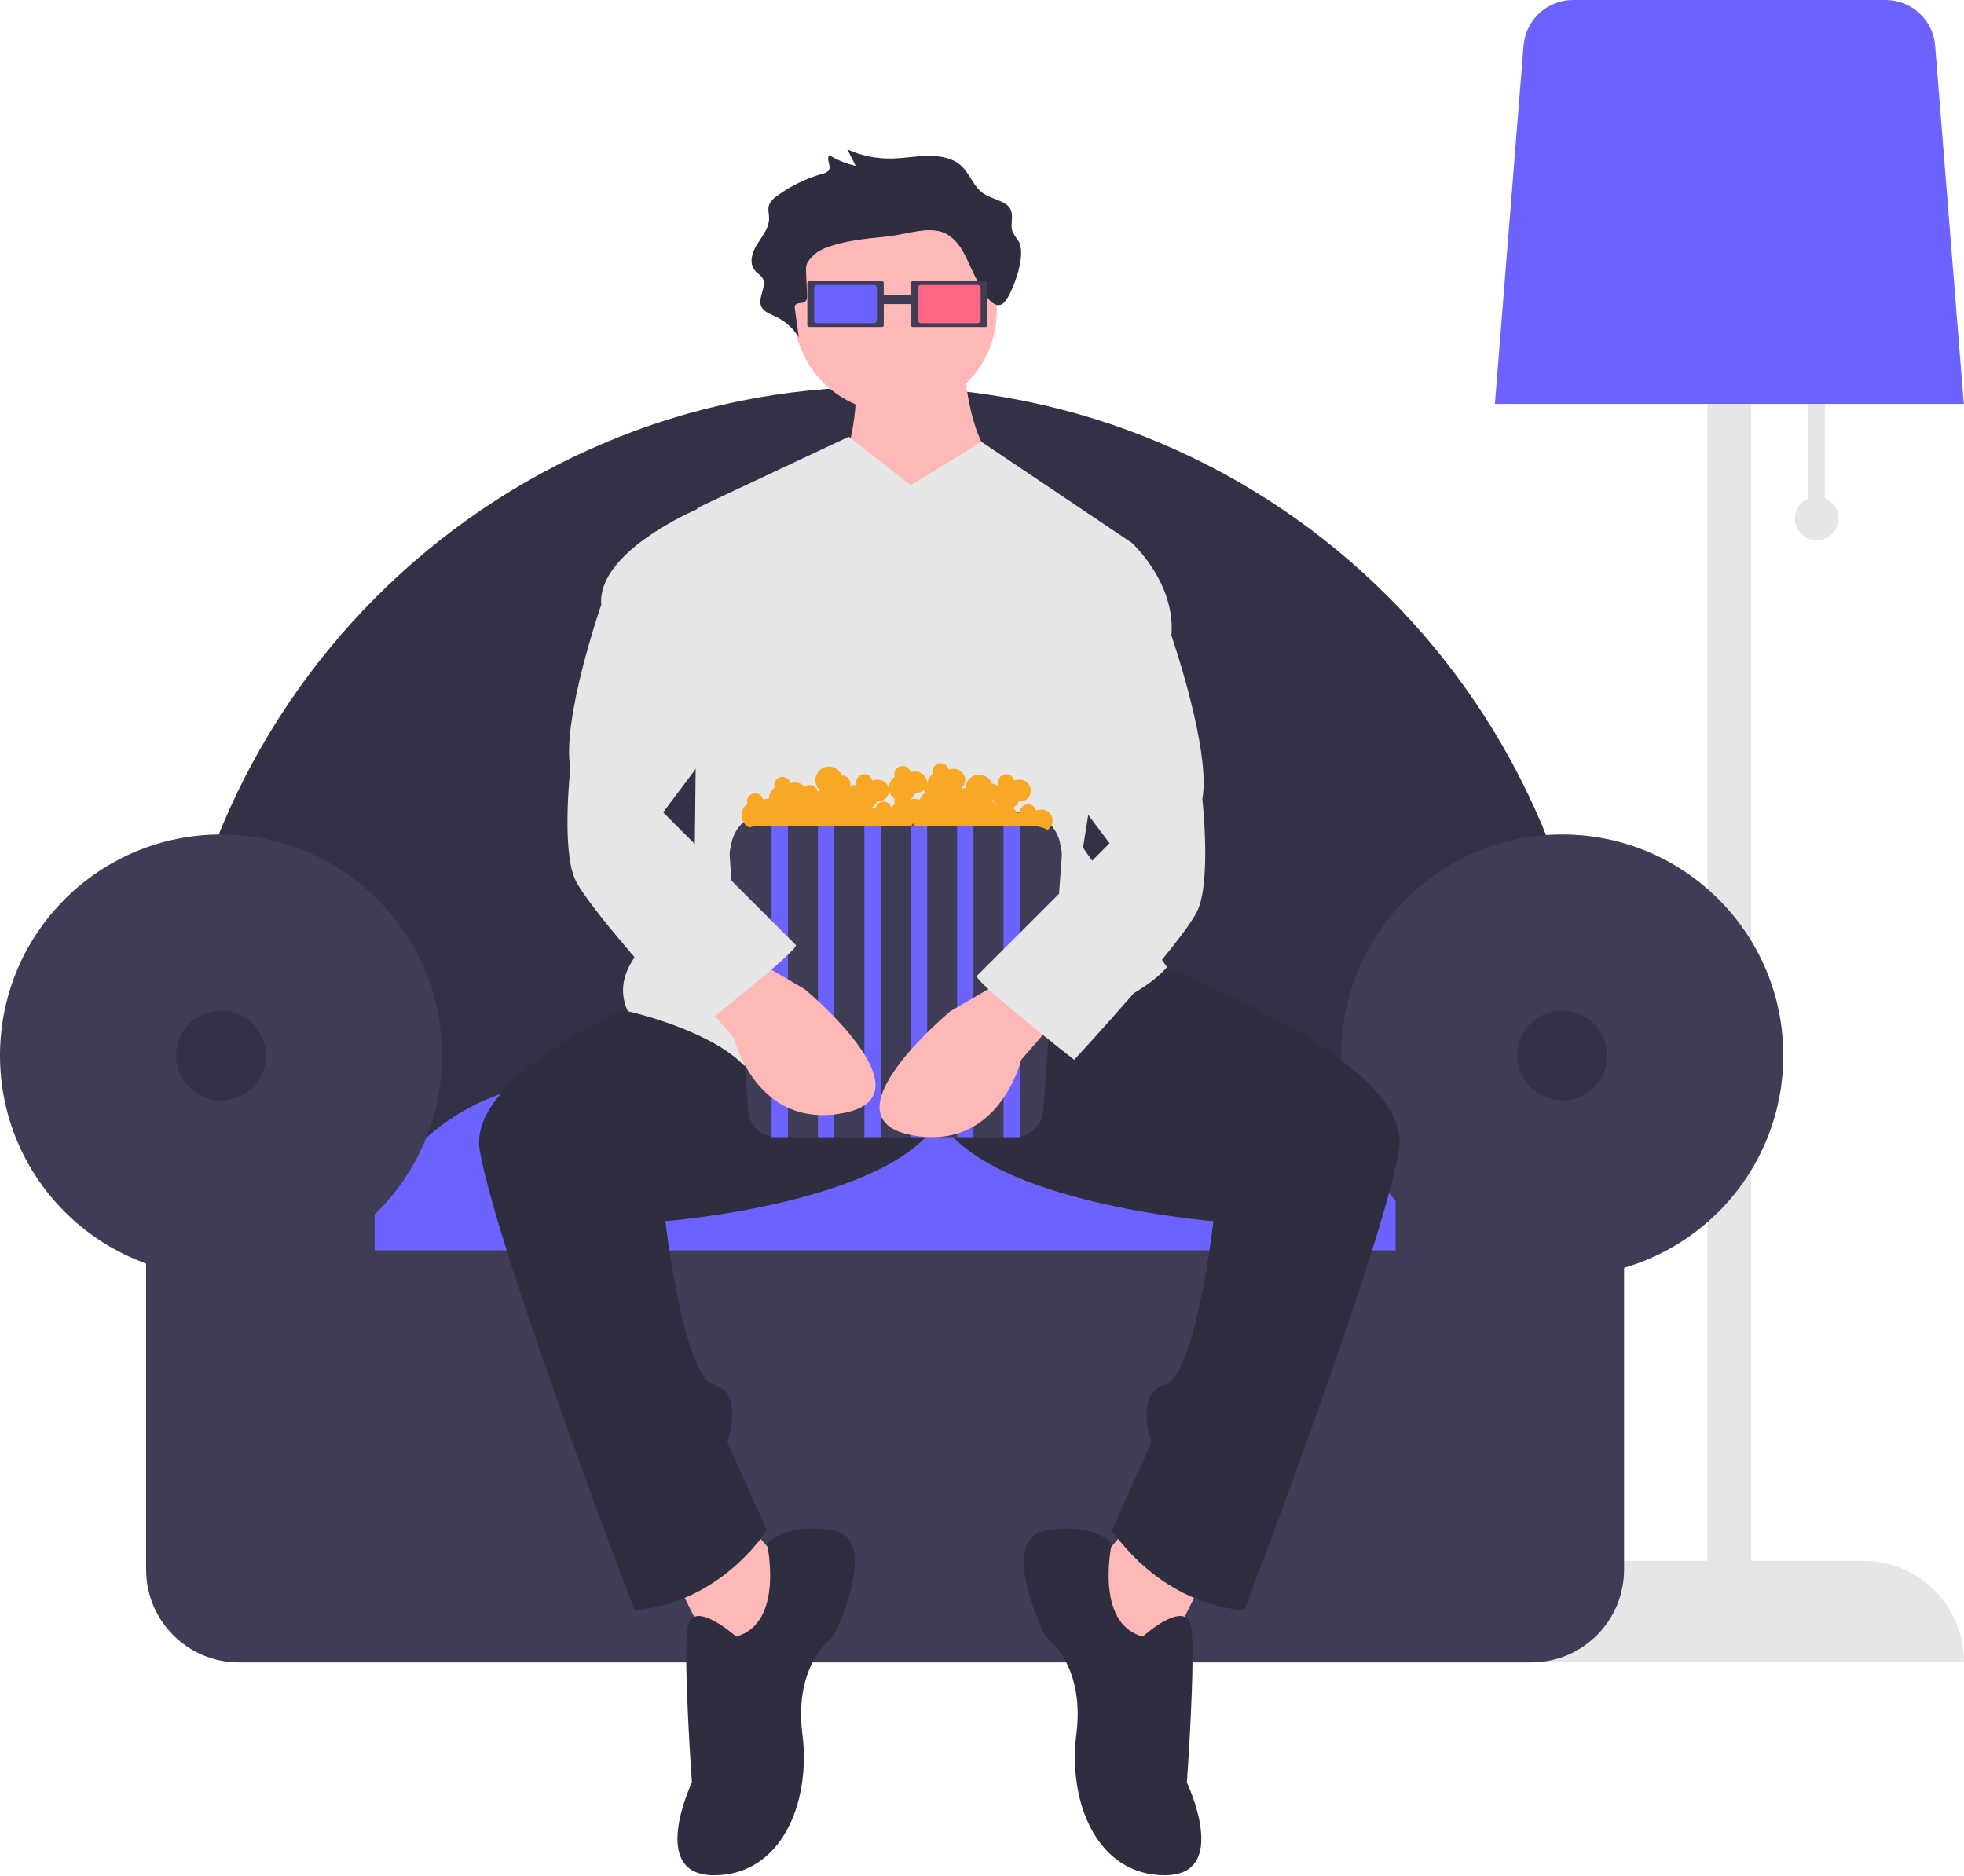
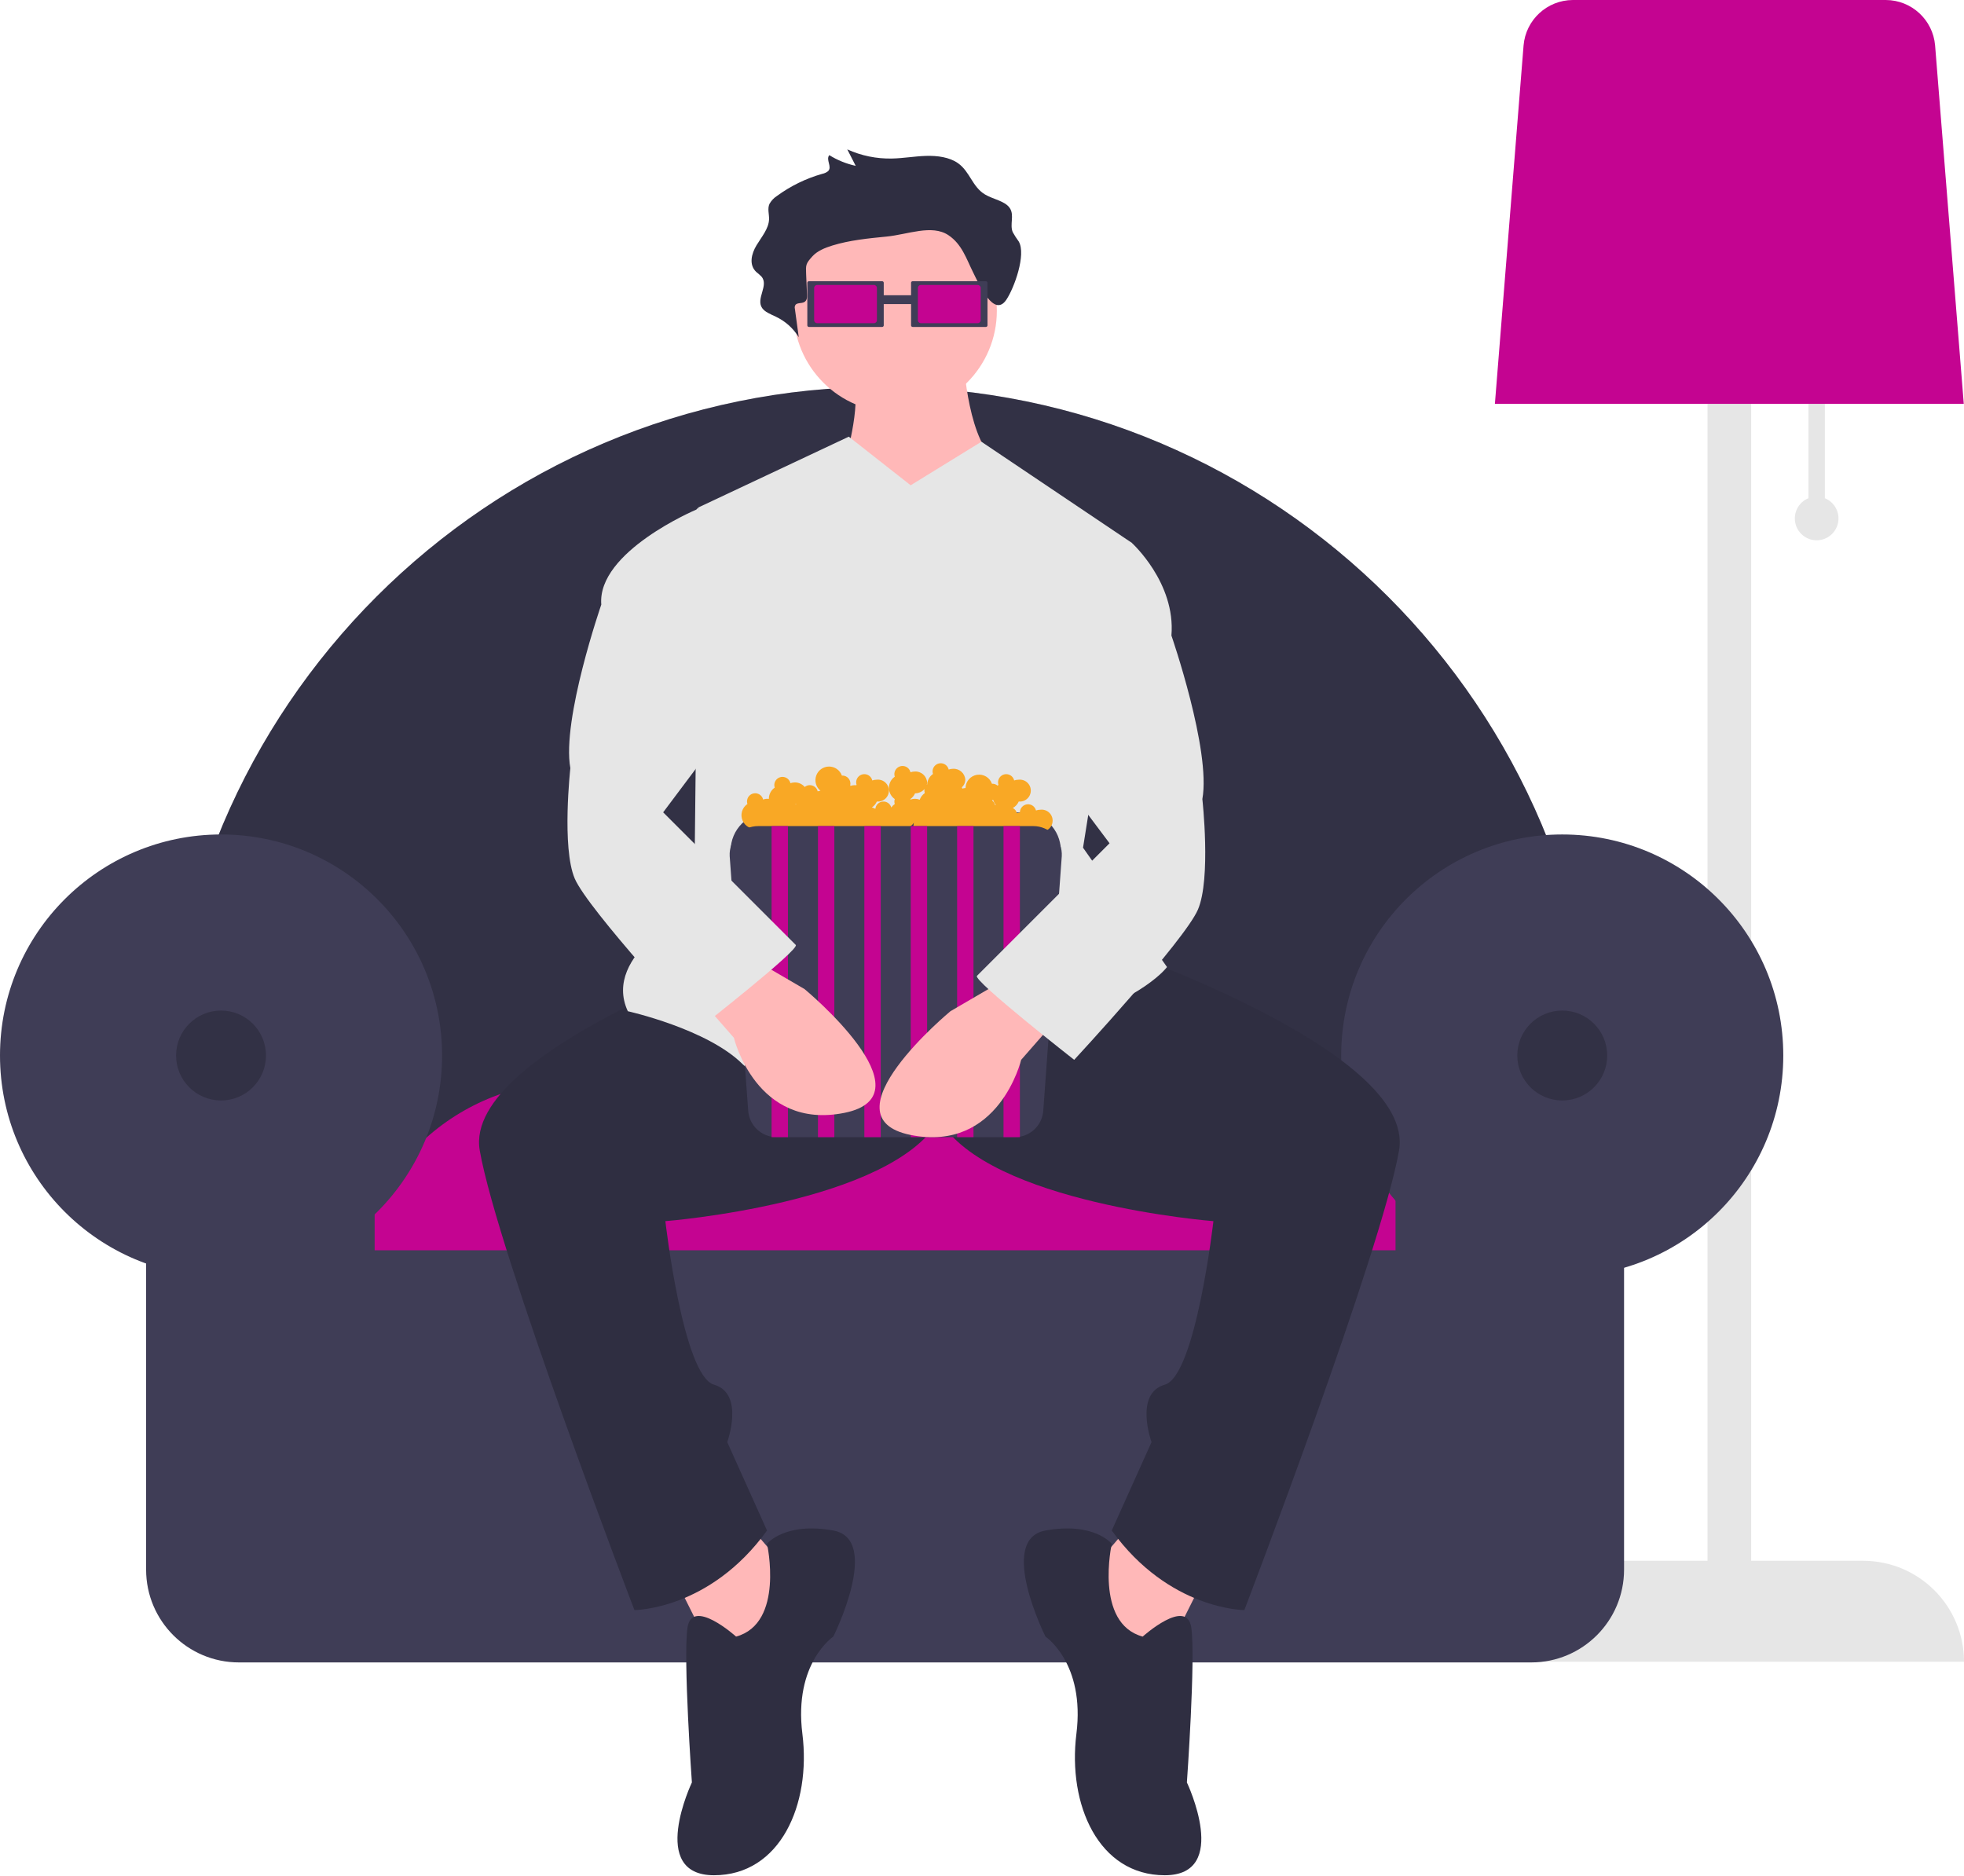
<svg xmlns="http://www.w3.org/2000/svg" data-name="Layer 1" width="719.769" height="687.25" viewBox="0 0 719.769 687.25">
  <path d="M908.885,288.962V250.375h-6v38.587a8,8,0,1,0,6,0Z" transform="translate(-240.1153 -106.375)" fill="#e6e6e6" />
  <path d="M922.885,678.375h-41v-498h-16v498H824.885a37,37,0,0,0-37,37v0h172v-0A37,37,0,0,0,922.885,678.375Z" transform="translate(-240.1153 -106.375)" fill="#e6e6e6" />
-   <path d="M787.968,254.375h171.834L949.294,123.035A18.198,18.198,0,0,0,931.248,106.375H816.521a18.198,18.198,0,0,0-18.046,16.66Z" transform="translate(-240.1153 -106.375)" fill="#6c63ff" />
+   <path d="M787.968,254.375h171.834L949.294,123.035A18.198,18.198,0,0,0,931.248,106.375H816.521a18.198,18.198,0,0,0-18.046,16.66Z" transform="translate(-240.1153 -106.375)" fill="#c40491" />
  <path d="M301.213,563.911H825.692V510.364c0-144.599-117.641-262.239-262.239-262.239S301.213,365.766,301.213,510.364Z" transform="translate(-240.1153 -106.375)" fill="#3f3d56" />
  <path d="M301.213,563.911H825.692V510.364c0-144.599-117.641-262.239-262.239-262.239S301.213,365.766,301.213,510.364Z" transform="translate(-240.1153 -106.375)" opacity="0.2" />
-   <path d="M369.188,582.446H772.82A81.097,81.097,0,0,0,691.826,502.813H450.181A81.097,81.097,0,0,0,369.188,582.446Z" transform="translate(-240.1153 -106.375)" fill="#6c63ff" />
+   <path d="M369.188,582.446H772.82A81.097,81.097,0,0,0,691.826,502.813H450.181A81.097,81.097,0,0,0,369.188,582.446Z" transform="translate(-240.1153 -106.375)" fill="#c40491" />
  <circle cx="81.006" cy="386.827" r="81.006" fill="#3f3d56" />
  <circle cx="572.533" cy="386.827" r="81.006" fill="#3f3d56" />
  <path d="M751.551,534.392V564.597H377.413V534.392H293.662V681.614a34.011,34.011,0,0,0,34.011,34.011H801.291a34.011,34.011,0,0,0,34.011-34.011V534.392Z" transform="translate(-240.1153 -106.375)" fill="#3f3d56" />
  <circle cx="81.006" cy="386.827" r="16.476" opacity="0.2" />
  <circle cx="572.533" cy="386.827" r="16.476" opacity="0.2" />
  <path d="M593.293,238.871s1.62,30.775,12.958,37.254,0,50.211,0,50.211L552.8,327.956l-3.239-51.831s6.479-21.056,3.239-30.775S593.293,238.871,593.293,238.871Z" transform="translate(-240.1153 -106.375)" fill="#ffb8b8" />
  <polygon points="413.107 560.102 393.671 582.778 424.446 611.933 440.643 579.539 413.107 560.102" fill="#ffb8b8" />
  <polygon points="275.431 560.102 294.868 582.778 264.093 611.933 247.896 579.539 275.431 560.102" fill="#ffb8b8" />
  <path d="M642.695,451.864s116.62,38.873,110.141,76.127-56.69,168.451-56.69,168.451-27.535,0-48.592-29.155l14.577-32.394s-6.479-17.817,4.859-21.056,17.817-59.93,17.817-59.93-82.606-6.479-100.423-37.254l-32.394-77.746Z" transform="translate(-240.1153 -106.375)" fill="#2f2e41" />
  <path d="M526.075,451.864S409.455,490.738,415.934,527.991s56.69,168.451,56.69,168.451,27.535,0,48.592-29.155l-14.577-32.394s6.479-17.817-4.859-21.056-17.817-59.93-17.817-59.93,82.606-6.479,100.423-37.254l32.394-77.746Z" transform="translate(-240.1153 -106.375)" fill="#2f2e41" />
  <path d="M658.892,706.16s16.197-14.577,17.817-3.239-1.62,56.69-1.62,56.69,16.197,34.014-8.099,34.014-35.634-25.915-32.394-51.831-11.338-35.634-11.338-35.634-17.817-35.634,0-38.873,24.296,4.859,24.296,4.859S641.075,701.301,658.892,706.16Z" transform="translate(-240.1153 -106.375)" fill="#2f2e41" />
  <path d="M509.878,706.16s-16.197-14.577-17.817-3.239,1.62,56.69,1.62,56.69S477.483,793.625,501.779,793.625s35.634-25.915,32.394-51.831,11.338-35.634,11.338-35.634,17.817-35.634,0-38.873-24.296,4.859-24.296,4.859S527.695,701.301,509.878,706.16Z" transform="translate(-240.1153 -106.375)" fill="#2f2e41" />
  <circle cx="328.072" cy="113.87" r="37.254" fill="#ffb8b8" />
  <path d="M573.857,284.224l-22.676-17.817-55.07,25.915-1.62,147.394s-34.014,16.197-24.296,37.254c0,0,29.155,6.479,42.113,19.437s85.845-4.859,116.62-14.577,38.873-21.056,38.873-21.056l-30.775-43.732,17.817-111.761L599.778,268.259Z" transform="translate(-240.1153 -106.375)" fill="#e6e6e6" />
  <path d="M613.478,194.889a32.723,32.723,0,0,1-2.221-3.447c-1.155-2.813.669-6.129-1.035-8.756-1.74-2.682-6.159-3.247-9.165-5.069-4.631-2.807-5.473-8.314-9.811-11.407-3.126-2.228-7.584-2.829-11.762-2.702s-8.299.882-12.478.965a37.622,37.622,0,0,1-16.377-3.349l3.083,6.031a30.776,30.776,0,0,1-9.678-3.923c-1.364,1.691,1.131,4.259-.416,5.845a4.963,4.963,0,0,1-2.184,1.013,52.246,52.246,0,0,0-16.538,8.068,8.31,8.31,0,0,0-2.783,2.938c-.804,1.781-.091,3.748-.152,5.641-.111,3.441-2.737,6.441-4.601,9.541s-2.87,7.118-.106,9.749a25.135,25.135,0,0,1,1.932,1.703c2.77,3.267-2.133,8.052.23,11.519,1.026,1.505,3.129,2.267,4.957,3.156a19.807,19.807,0,0,1,8.474,7.553L531.426,219.531a1.72,1.72,0,0,1,.283-1.519c.688-.701,2.129-.422,3.079-.886,1.045-.511,1.124-1.683,1.082-2.665l-.32-7.571c-.144-3.405-.184-3.857,2.324-6.605,1.752-1.92,4.507-3.078,7.275-3.93,6.325-1.947,13.128-2.62,19.853-3.278,7.809-.764,16.602-4.553,22.667-.53,4.964,3.293,6.615,8.706,9.007,13.507,2.15,4.315,7.668,17.02,12.262,10.143C611.823,211.876,616.235,199.698,613.478,194.889Z" transform="translate(-240.1153 -106.375)" fill="#2f2e41" />
  <path d="M574.583,209.438a.58.58,0,0,0-.579.579v15.597a.58.58,0,0,0,.579.579h26.85a.58.58,0,0,0,.579-.579V210.017a.58.58,0,0,0-.579-.579Z" transform="translate(-240.1153 -106.375)" fill="#3f3d56" />
-   <path d="M577.583,210.813a1.08,1.08,0,0,0-1.079,1.079v11.846a1.08,1.08,0,0,0,1.079,1.079h20.849a1.08,1.08,0,0,0,1.079-1.079V211.892a1.08,1.08,0,0,0-1.079-1.079Z" transform="translate(-240.1153 -106.375)" fill="#ff6584" />
+   <path d="M577.583,210.813a1.08,1.08,0,0,0-1.079,1.079v11.846a1.08,1.08,0,0,0,1.079,1.079h20.849a1.08,1.08,0,0,0,1.079-1.079V211.892a1.08,1.08,0,0,0-1.079-1.079Z" transform="translate(-240.1153 -106.375)" fill="#c40491" />
  <rect x="320.784" y="108.201" width="13.986" height="3.239" fill="#3f3d56" />
  <path d="M536.562,209.438a.58.58,0,0,0-.579.579v15.597a.58.58,0,0,0,.579.579h26.85a.58.58,0,0,0,.579-.579V210.017a.58.58,0,0,0-.579-.579Z" transform="translate(-240.1153 -106.375)" fill="#3f3d56" />
-   <path d="M539.563,210.813a1.08,1.08,0,0,0-1.079,1.079v11.846a1.08,1.08,0,0,0,1.079,1.079H560.411a1.08,1.08,0,0,0,1.079-1.079V211.892a1.08,1.08,0,0,0-1.079-1.079Z" transform="translate(-240.1153 -106.375)" fill="#6c63ff" />
+   <path d="M539.563,210.813a1.08,1.08,0,0,0-1.079,1.079v11.846a1.08,1.08,0,0,0,1.079,1.079H560.411a1.08,1.08,0,0,0,1.079-1.079V211.892a1.08,1.08,0,0,0-1.079-1.079Z" transform="translate(-240.1153 -106.375)" fill="#c40491" />
  <path d="M281.769,297.75h93a14,14,0,0,1,14,14v0a0,0,0,0,1,0,0h-121a0,0,0,0,1,0,0v0A14,14,0,0,1,281.769,297.75Z" fill="#3f3d56" />
  <path d="M621.385,403.125a4.961,4.961,0,0,0-1.599.272,2.995,2.995,0,0,0-5.901.728c0,.015.004.029.004.044a5.142,5.142,0,0,0-1.103.229,3.011,3.011,0,0,0-1.483-1.911,5.017,5.017,0,0,0,2.164-2.369,4.021,4.021,0,1,0-.082-7.993,4.961,4.961,0,0,0-1.599.272,2.99,2.99,0,1,0-5.749,1.625c-.12.083-.231.177-.343.27a2.84,2.84,0,0,0-2.045-.681,4.98,4.98,0,0,0-9.683,1.551,5.118,5.118,0,0,0-1.18.235,3,3,0,0,0-.172-.494,3.758,3.758,0,0,0,1.272-2.779,4.272,4.272,0,0,0-4.5-4,4.961,4.961,0,0,0-1.599.272,2.99,2.99,0,1,0-5.749,1.625,4.987,4.987,0,0,0-2.137,3.869c-.042.038-.091.068-.131.108a3.563,3.563,0,0,0,.116-.874,4.272,4.272,0,0,0-4.5-4,4.961,4.961,0,0,0-1.599.272,2.99,2.99,0,1,0-5.749,1.625,4.987,4.987,0,0,0,0,8.205,2.727,2.727,0,0,0,0,1.795,5.049,5.049,0,0,0-1.279,1.292,2.981,2.981,0,0,0-5.842.505,4.764,4.764,0,0,0-1.286-.519,5.027,5.027,0,0,0,1.837-2.182,4.021,4.021,0,1,0-.082-7.993,4.961,4.961,0,0,0-1.599.272,2.99,2.99,0,1,0-5.749,1.625c-.064.045-.122.097-.184.145-.156-.015-.308-.042-.468-.042a4.961,4.961,0,0,0-1.599.272c-.019-.075-.05-.145-.074-.219a2.947,2.947,0,0,0-3.062-3.567,4.995,4.995,0,1,0-7.851,5.565,5.173,5.173,0,0,0-1.013.221,2.973,2.973,0,0,0-4.762-1.608,4.676,4.676,0,0,0-3.639-1.664,4.961,4.961,0,0,0-1.599.272,2.99,2.99,0,1,0-5.749,1.625,4.989,4.989,0,0,0-2.152,4.103c0,.015.004.03.005.045a4.148,4.148,0,0,0-2.104.227,2.99,2.99,0,1,0-5.749,1.625,4.98,4.98,0,0,0,3.936,8.97,4.982,4.982,0,0,0,9.414,1.279,31.17,31.17,0,0,0,10.802-.487,4.982,4.982,0,0,0,9.278.333,4.892,4.892,0,0,0,2.097-.519,4.977,4.977,0,0,0,8.903-.481,4.844,4.844,0,0,1,5.418,3.007,7.799,7.799,0,0,1,5.744-3.179,4.875,4.875,0,0,0,5.415-2.068,4.998,4.998,0,0,0,9.423,3.239,4.892,4.892,0,0,0,2.097-.519,4.977,4.977,0,0,0,8.903-.481,4.892,4.892,0,0,0,2.097-.519,4.948,4.948,0,0,0,7.412,1.437,4.979,4.979,0,0,0,8.906,2.065,4.966,4.966,0,0,0,7.584-1.983,4.021,4.021,0,1,0-.082-7.993Zm-89.378-2.064c-.005.024-.009.049-.014.073-.036-.001-.071-.009-.108-.009a2.978,2.978,0,0,0-.446.045c.008-.018.02-.034.027-.052A4.98,4.98,0,0,0,532.007,401.061Zm41.779-1.664c-.015-.058-.04-.112-.057-.169a5.024,5.024,0,0,0,1.738-2.111,4.681,4.681,0,0,0,3.477-1.574,3.009,3.009,0,0,0-.059.582,2.967,2.967,0,0,0,.152.897,5.018,5.018,0,0,0-1.859,2.437,4.907,4.907,0,0,0-3.392-.062Zm29.95.373c-.002-.061.006-.124.002-.185a2.986,2.986,0,0,0,.381-.026,4.956,4.956,0,0,0,.953,1.765c-.094.026-.194.042-.286.074A3.016,3.016,0,0,0,603.736,399.77Z" transform="translate(-240.1153 -106.375)" fill="#f9a825" />
  <path d="M517.958,409.125a10.441,10.441,0,0,0-10.427,11.002l6.771,93.115a10.441,10.441,0,0,0,10.427,9.883H612.04a10.441,10.441,0,0,0,10.427-9.883l6.771-93.115a10.441,10.441,0,0,0-10.427-11.002Z" transform="translate(-240.1153 -106.375)" fill="#3f3d56" />
-   <rect x="282.769" y="302.75" width="6" height="114" fill="#6c63ff" />
-   <rect x="299.769" y="302.75" width="6" height="114" fill="#6c63ff" />
-   <rect x="316.769" y="302.75" width="6" height="114" fill="#6c63ff" />
-   <rect x="333.769" y="302.75" width="6" height="114" fill="#6c63ff" />
-   <rect x="350.769" y="302.75" width="6" height="114" fill="#6c63ff" />
-   <rect x="367.769" y="302.75" width="6" height="114" fill="#6c63ff" />
+   <rect x="282.769" y="302.75" width="6" height="114" fill="#c40491" />
+   <rect x="299.769" y="302.75" width="6" height="114" fill="#c40491" />
+   <rect x="316.769" y="302.75" width="6" height="114" fill="#c40491" />
+   <rect x="333.769" y="302.75" width="6" height="114" fill="#c40491" />
+   <rect x="350.769" y="302.75" width="6" height="114" fill="#c40491" />
+   <rect x="367.769" y="302.75" width="6" height="114" fill="#c40491" />
  <path d="M607.871,465.632l-19.437,11.338s-46.972,38.873-14.577,45.352,40.493-27.535,40.493-27.535l11.338-12.958Z" transform="translate(-240.1153 -106.375)" fill="#ffb8b8" />
  <path d="M515.547,457.533l19.437,11.338s46.972,38.873,14.577,45.352-40.493-27.535-40.493-27.535l-11.338-12.958Z" transform="translate(-240.1153 -106.375)" fill="#ffb8b8" />
  <path d="M633.786,303.66l21.056,1.62s16.197,14.577,14.577,34.014c0,0,14.577,42.113,11.338,59.93,0,0,3.239,29.155-1.62,40.493S633.786,494.787,633.786,494.787s-37.254-29.155-35.634-30.775l48.592-48.592-24.296-32.394Z" transform="translate(-240.1153 -106.375)" fill="#e6e6e6" />
  <path d="M496.11,292.322l-.81.81s-36.444,15.387-34.824,34.824c0,0-14.577,42.113-11.338,59.93,0,0-3.239,29.155,1.62,40.493s45.352,55.07,45.352,55.07,37.254-29.155,35.634-30.775l-48.592-48.592,24.296-32.394Z" transform="translate(-240.1153 -106.375)" fill="#e6e6e6" />
</svg>
